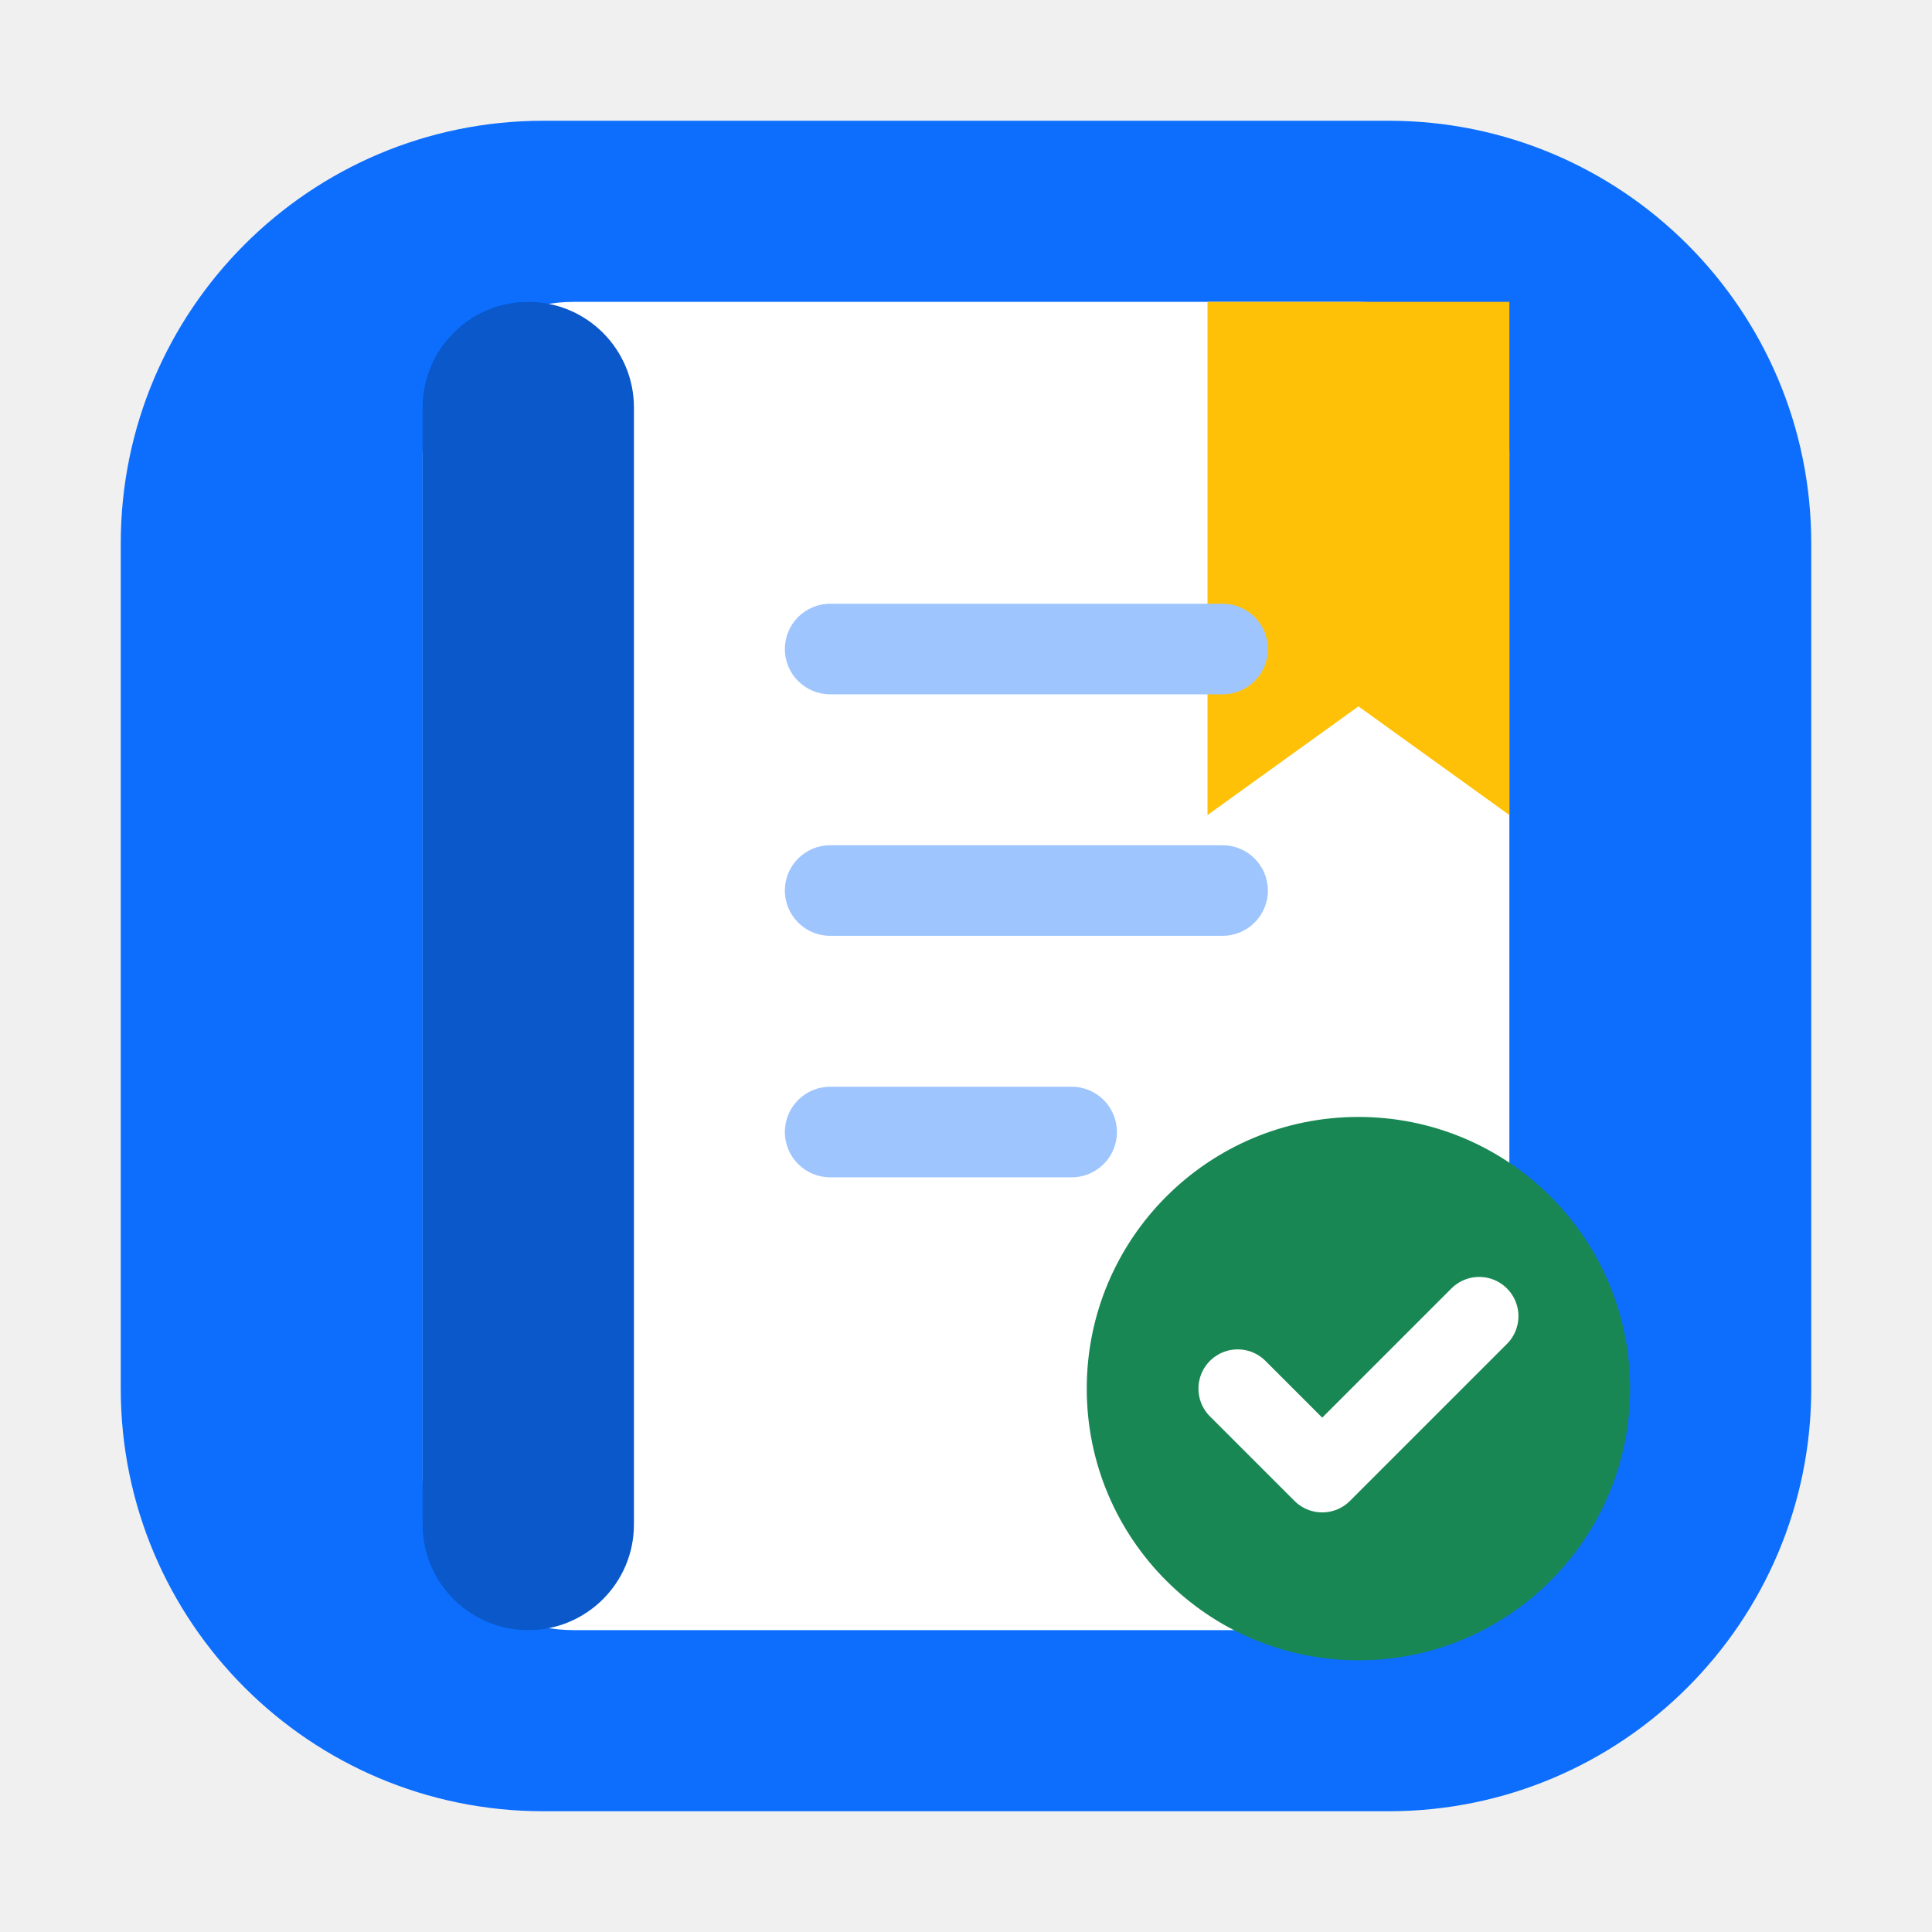
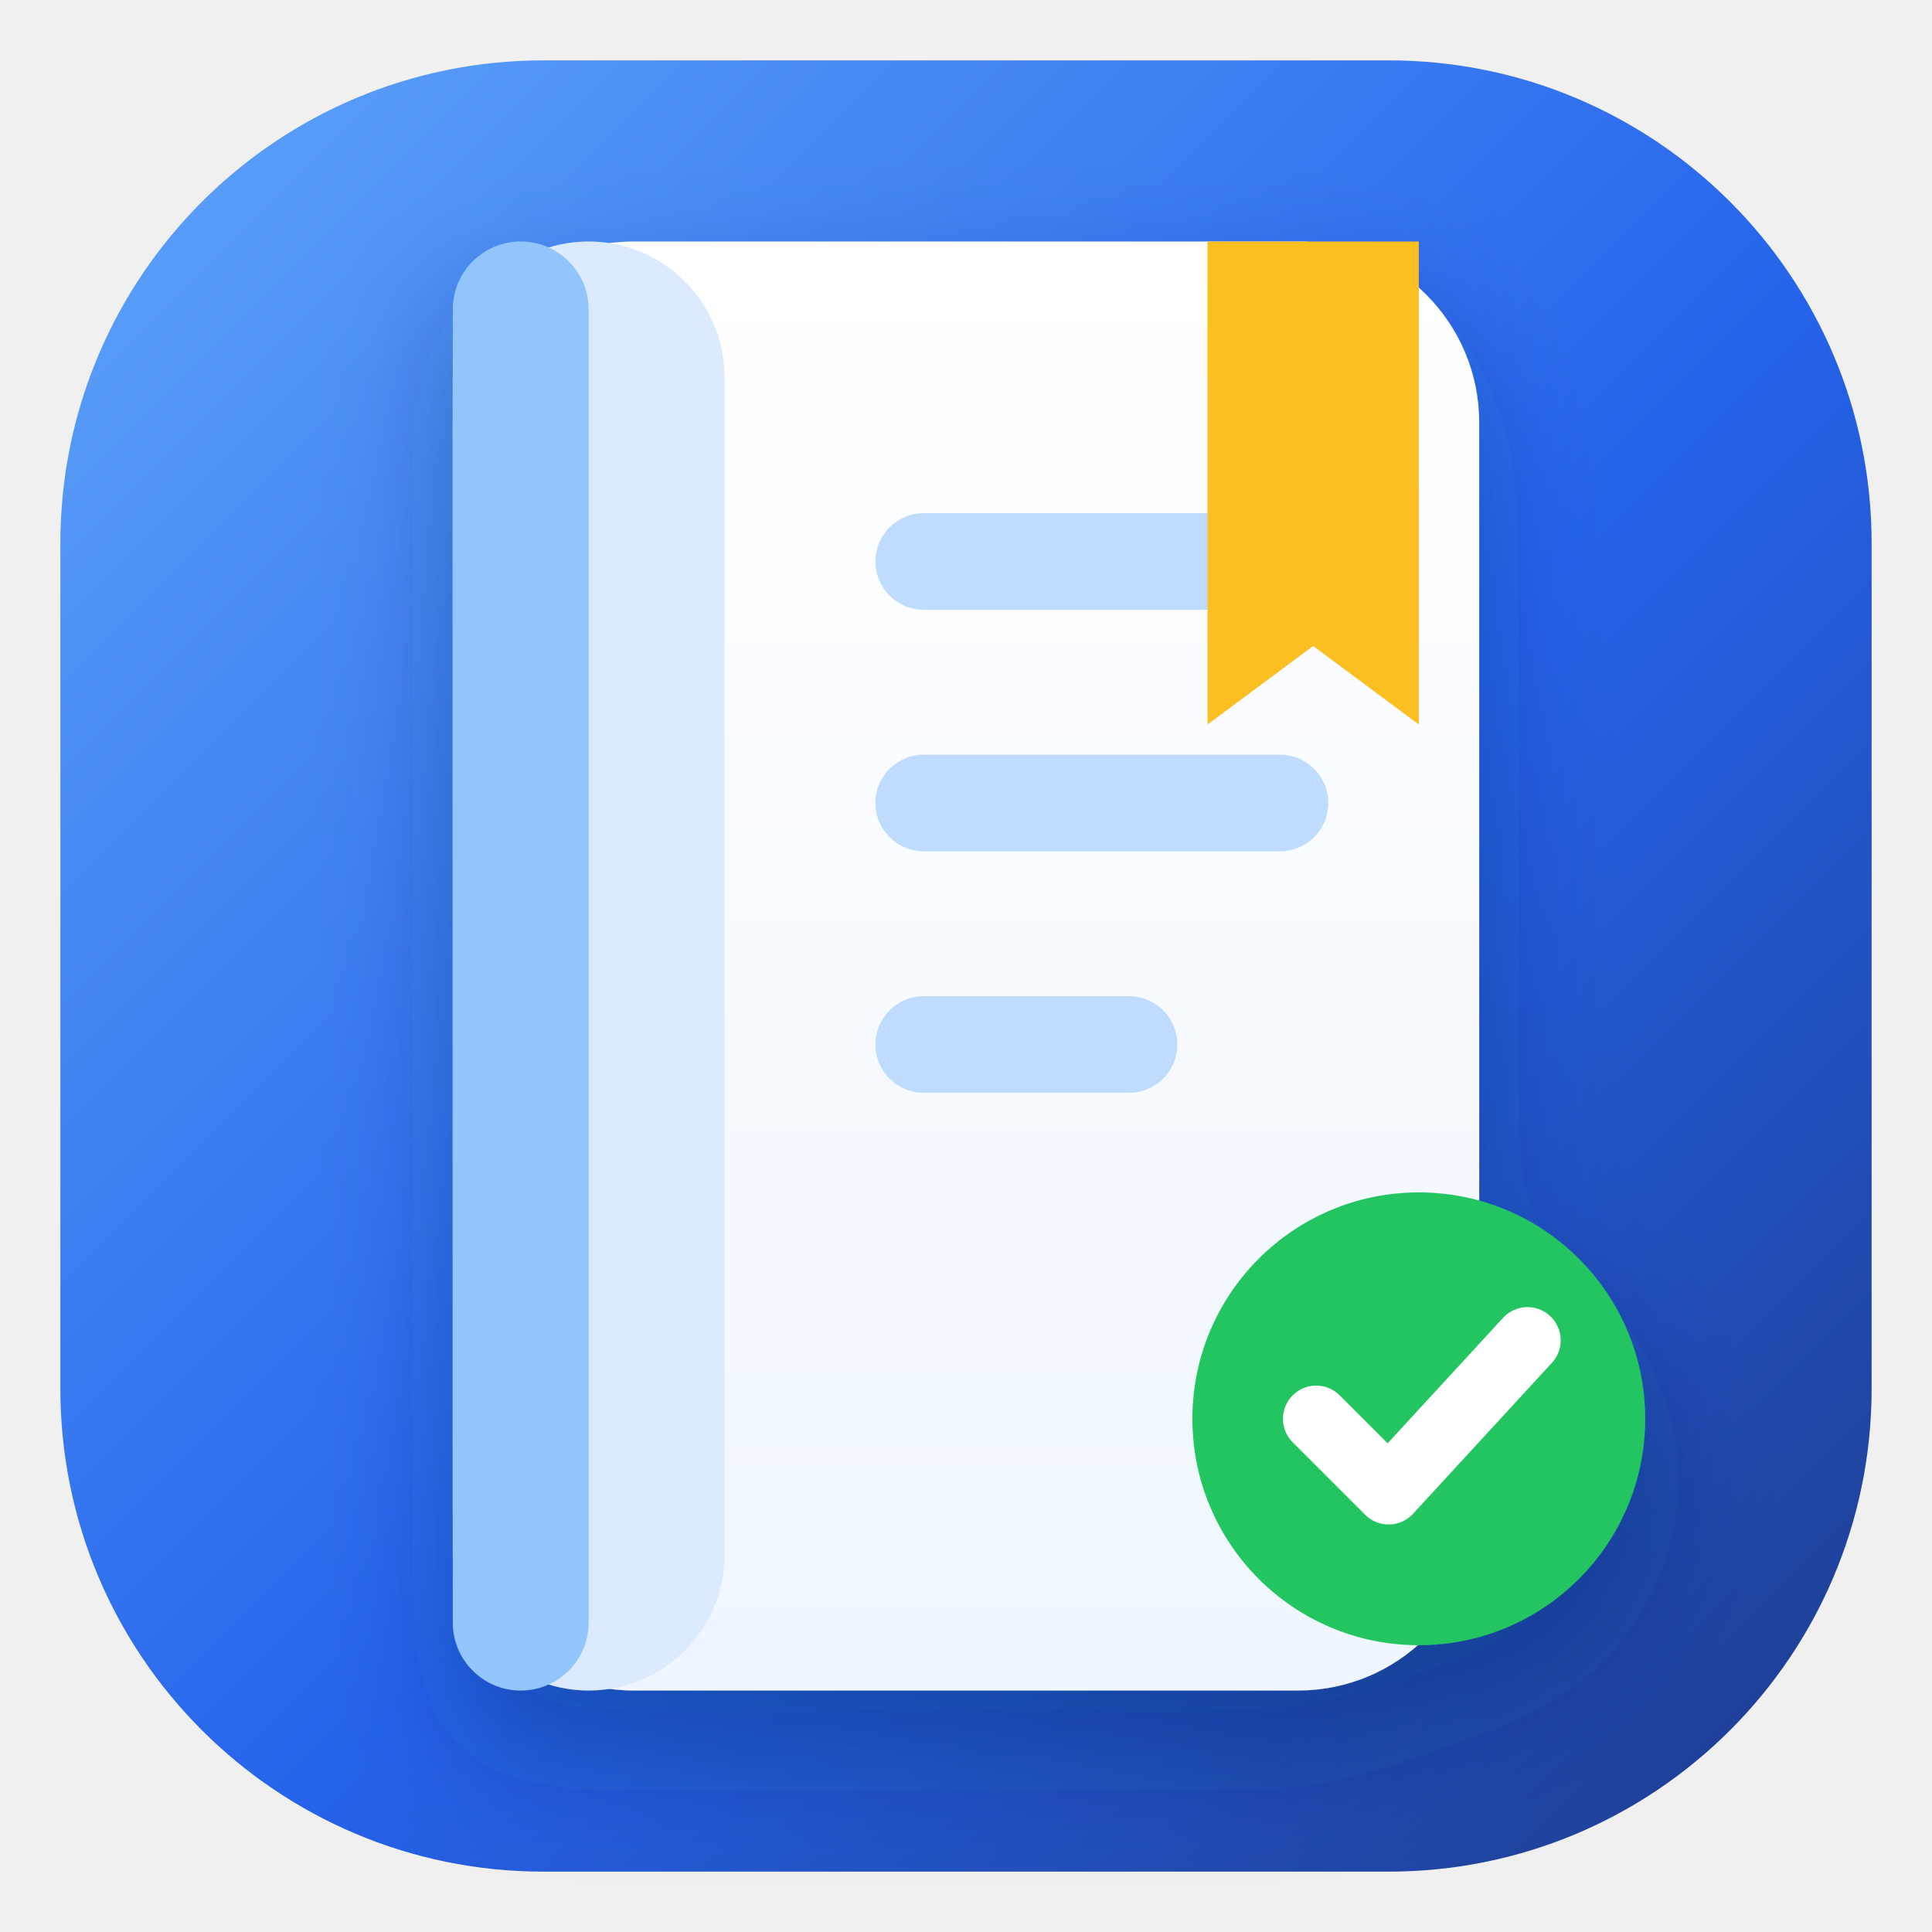
<svg xmlns="http://www.w3.org/2000/svg" viewBox="0 0 64 64" role="img" aria-label="SuliHub">
-   <rect x="4" y="4" width="56" height="56" rx="14" fill="#0d6efd" />
-   <rect x="14" y="10" width="36" height="44" rx="5" fill="#ffffff" />
-   <rect x="14" y="10" width="7" height="44" rx="3.5" fill="#0a58ca" />
-   <path d="M40 10h10v17l-5-3.6-5 3.6z" fill="#ffc107" />
-   <rect x="26" y="20" width="16" height="3" rx="1.5" fill="#9ec5fe" />
-   <rect x="26" y="28" width="16" height="3" rx="1.5" fill="#9ec5fe" />
-   <rect x="26" y="36" width="11" height="3" rx="1.5" fill="#9ec5fe" />
-   <circle cx="45" cy="46" r="9" fill="#198754" />
-   <path d="M41 46l2.8 2.8L49 43.6" fill="none" stroke="#ffffff" stroke-width="2.6" stroke-linecap="round" stroke-linejoin="round" />
+   <defs>
+     <linearGradient id="bg" x1="0" y1="0" x2="1" y2="1">
+       <stop offset="0" stop-color="#60a5fa" />
+       <stop offset="0.55" stop-color="#2563eb" />
+       <stop offset="1" stop-color="#1e3a8a" />
+     </linearGradient>
+     <linearGradient id="page" x1="0" y1="0" x2="0" y2="1">
+       <stop offset="0" stop-color="#ffffff" />
+       <stop offset="1" stop-color="#eff6ff" />
+     </linearGradient>
+     <filter id="shadow" x="-20%" y="-20%" width="140%" height="150%">
+       <feDropShadow dx="0" dy="2" stdDeviation="2" flood-color="#0b2a6b" flood-opacity="0.35" />
+     </filter>
+   </defs>
+   <rect x="2" y="2" width="60" height="60" rx="16" fill="url(#bg)" />
+   <g filter="url(#shadow)">
+     <rect x="15" y="8" width="34" height="48" rx="6" fill="url(#page)" />
+     <rect x="15" y="8" width="9" height="48" rx="4.5" fill="#dbeafe" />
+     <rect x="15" y="8" width="4.5" height="48" rx="2.25" fill="#93c5fd" />
+     <rect x="29" y="17" width="15" height="3.2" rx="1.6" fill="#bfdbfe" />
+     <rect x="29" y="25" width="15" height="3.2" rx="1.6" fill="#bfdbfe" />
+     <rect x="29" y="33" width="10" height="3.2" rx="1.6" fill="#bfdbfe" />
+     <path d="M40 8h7v16l-3.5-2.6L40 24z" fill="#fbbf24" />
+     <circle cx="47" cy="47" r="7.5" fill="#22c55e" />
+     <path d="M43.6 47l2.4 2.4 4.6-5" fill="none" stroke="#ffffff" stroke-width="2.2" stroke-linecap="round" stroke-linejoin="round" />
+   </g>
</svg>
